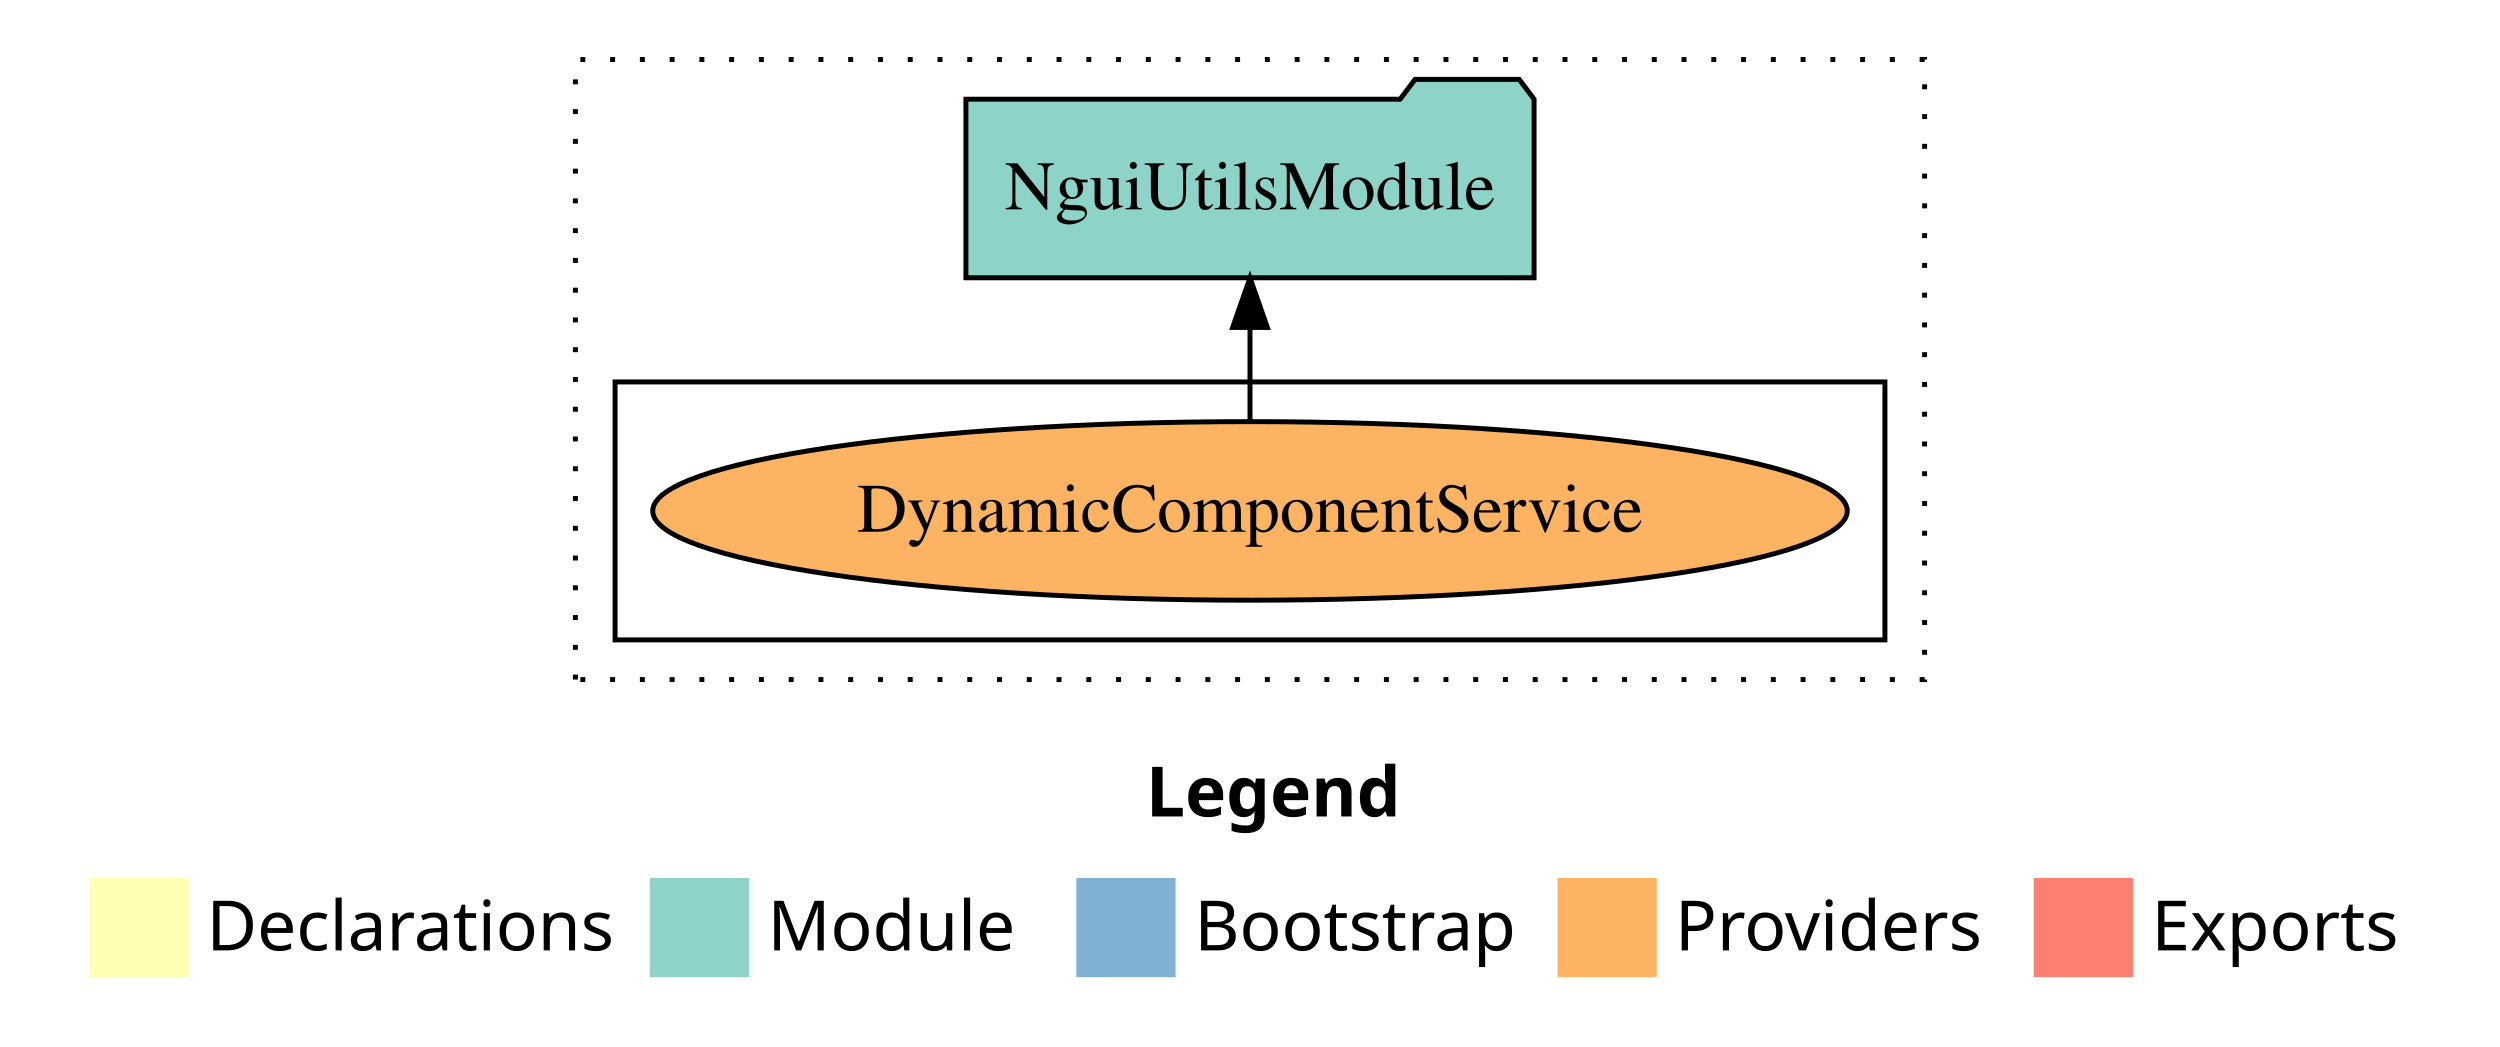
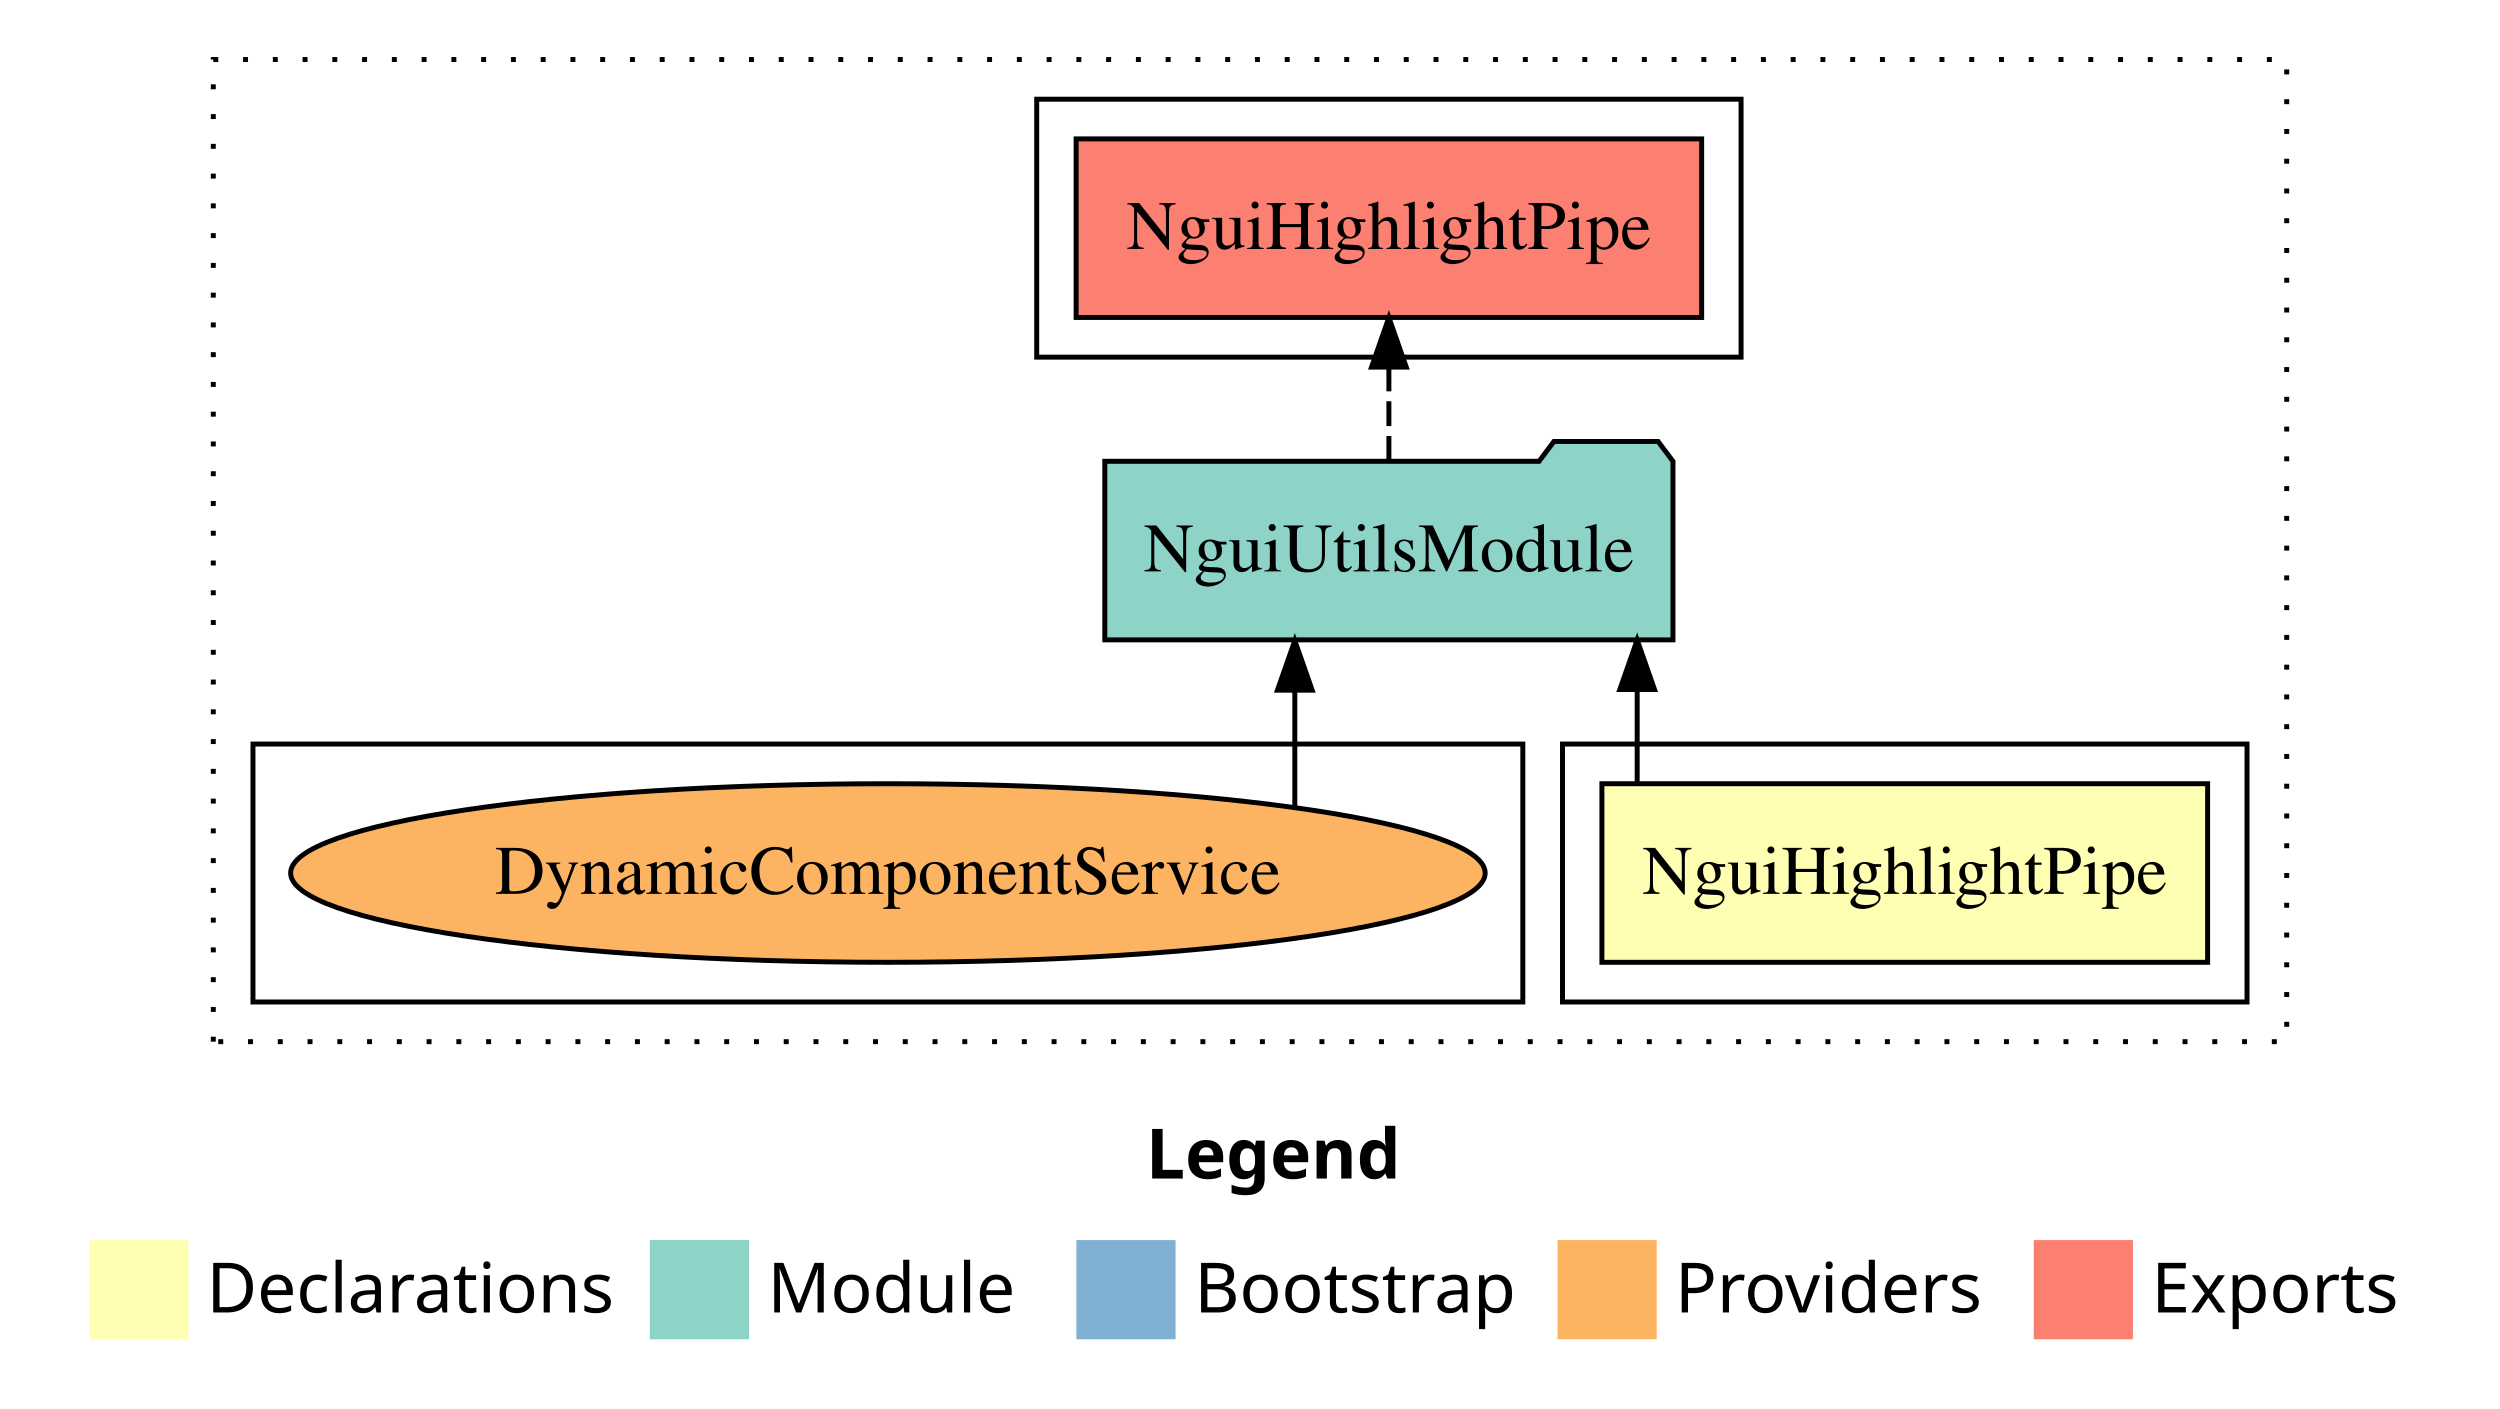
- <svg xmlns="http://www.w3.org/2000/svg" width="504pt" height="211pt" viewBox="0.00 0.00 504.00 211.00">
-   <g id="graph0" class="graph" transform="scale(1 1) rotate(0) translate(4 207)">
-     <polygon fill="#ffffff" stroke="transparent" points="-4,4 -4,-207 500,-207 500,4 -4,4" />
+ <svg xmlns="http://www.w3.org/2000/svg" width="504pt" height="284pt" viewBox="0.00 0.00 504.00 284.00">
+   <g id="graph0" class="graph" transform="scale(1 1) rotate(0) translate(4 280)">
+     <polygon fill="#ffffff" stroke="transparent" points="-4,4 -4,-280 500,-280 500,4 -4,4" />
    <text text-anchor="start" x="227.009" y="-42.4" font-family="sans-serif" font-weight="bold" font-size="14.00" fill="#000000">Legend</text>
    <polygon fill="#ffffb3" stroke="transparent" points="14,-10 14,-30 34,-30 34,-10 14,-10" />
    <text text-anchor="start" x="37.629" y="-15.4" font-family="sans-serif" font-size="14.00" fill="#000000">  Declarations</text>
    <polygon fill="#8dd3c7" stroke="transparent" points="127,-10 127,-30 147,-30 147,-10 127,-10" />
    <text text-anchor="start" x="150.725" y="-15.4" font-family="sans-serif" font-size="14.00" fill="#000000">  Module</text>
    <polygon fill="#80b1d3" stroke="transparent" points="213,-10 213,-30 233,-30 233,-10 213,-10" />
    <text text-anchor="start" x="236.781" y="-15.4" font-family="sans-serif" font-size="14.00" fill="#000000">  Bootstrap</text>
    <polygon fill="#fdb462" stroke="transparent" points="310,-10 310,-30 330,-30 330,-10 310,-10" />
    <text text-anchor="start" x="333.673" y="-15.4" font-family="sans-serif" font-size="14.00" fill="#000000">  Providers</text>
    <polygon fill="#fb8072" stroke="transparent" points="406,-10 406,-30 426,-30 426,-10 406,-10" />
    <text text-anchor="start" x="429.726" y="-15.4" font-family="sans-serif" font-size="14.00" fill="#000000">  Exports</text>
    <g id="clust1" class="cluster">
-       <polygon fill="none" stroke="#000000" stroke-dasharray="1,5" points="112,-70 112,-195 384,-195 384,-70 112,-70" />
+       <polygon fill="none" stroke="#000000" stroke-dasharray="1,5" points="39,-70 39,-268 457,-268 457,-70 39,-70" />
    </g>
-     <g id="clust6" class="cluster">
-       <polygon fill="none" stroke="#000000" points="120,-78 120,-130 376,-130 376,-78 120,-78" />
+     <g id="clust2" class="cluster">
+       <polygon fill="none" stroke="#000000" points="311,-78 311,-130 449,-130 449,-78 311,-78" />
+     </g>
+     <g id="clust5" class="cluster">
+       <polygon fill="none" stroke="#000000" points="205,-208 205,-260 347,-260 347,-208 205,-208" />
+     </g>
+     <g id="clust7" class="cluster">
+       <polygon fill="none" stroke="#000000" points="47,-78 47,-130 303,-130 303,-78 47,-78" />
    </g>
    <g id="node1" class="node">
-       <ellipse fill="#fdb462" stroke="#000000" cx="248" cy="-104" rx="120.409" ry="18" />
-       <text text-anchor="middle" x="248" y="-99.8" font-family="Times,serif" font-size="14.00" fill="#000000">DynamicComponentService</text>
+       <polygon fill="#ffffb3" stroke="#000000" points="441.055,-122 318.945,-122 318.945,-86 441.055,-86 441.055,-122" />
+       <text text-anchor="middle" x="380" y="-99.8" font-family="Times,serif" font-size="14.00" fill="#000000">NguiHighlightPipe</text>
    </g>
    <g id="node2" class="node">
-       <polygon fill="#8dd3c7" stroke="#000000" points="305.27,-187 302.27,-191 281.27,-191 278.27,-187 190.73,-187 190.73,-151 305.27,-151 305.27,-187" />
-       <text text-anchor="middle" x="248" y="-164.8" font-family="Times,serif" font-size="14.00" fill="#000000">NguiUtilsModule</text>
+       <polygon fill="#8dd3c7" stroke="#000000" points="333.27,-187 330.27,-191 309.27,-191 306.27,-187 218.73,-187 218.73,-151 333.27,-151 333.27,-187" />
+       <text text-anchor="middle" x="276" y="-164.8" font-family="Times,serif" font-size="14.00" fill="#000000">NguiUtilsModule</text>
    </g>
    <g id="edge1" class="edge">
-       <path fill="none" stroke="#000000" d="M248,-122.106C248,-122.106 248,-140.991 248,-140.991" />
-       <polygon fill="#000000" stroke="#000000" points="244.5,-140.991 248,-150.991 251.5,-140.991 244.5,-140.991" />
+       <path fill="none" stroke="#000000" d="M326.054,-122.106C326.054,-122.106 326.054,-140.991 326.054,-140.991" />
+       <polygon fill="#000000" stroke="#000000" points="322.554,-140.991 326.054,-150.991 329.554,-140.991 322.554,-140.991" />
+     </g>
+     <g id="node3" class="node">
+       <polygon fill="#fb8072" stroke="#000000" points="339.054,-252 212.946,-252 212.946,-216 339.054,-216 339.054,-252" />
+       <text text-anchor="middle" x="276" y="-229.8" font-family="Times,serif" font-size="14.00" fill="#000000">NguiHighlightPipe </text>
+     </g>
+     <g id="edge2" class="edge">
+       <path fill="none" stroke="#000000" stroke-dasharray="5,2" d="M276,-187.106C276,-187.106 276,-205.991 276,-205.991" />
+       <polygon fill="#000000" stroke="#000000" points="272.5,-205.991 276,-215.991 279.5,-205.991 272.5,-205.991" />
+     </g>
+     <g id="node4" class="node">
+       <ellipse fill="#fdb462" stroke="#000000" cx="175" cy="-104" rx="120.409" ry="18" />
+       <text text-anchor="middle" x="175" y="-99.8" font-family="Times,serif" font-size="14.00" fill="#000000">DynamicComponentService</text>
+     </g>
+     <g id="edge3" class="edge">
+       <path fill="none" stroke="#000000" d="M257.035,-117.468C257.035,-117.468 257.035,-140.864 257.035,-140.864" />
+       <polygon fill="#000000" stroke="#000000" points="253.535,-140.864 257.035,-150.864 260.535,-140.864 253.535,-140.864" />
    </g>
  </g>
</svg>
